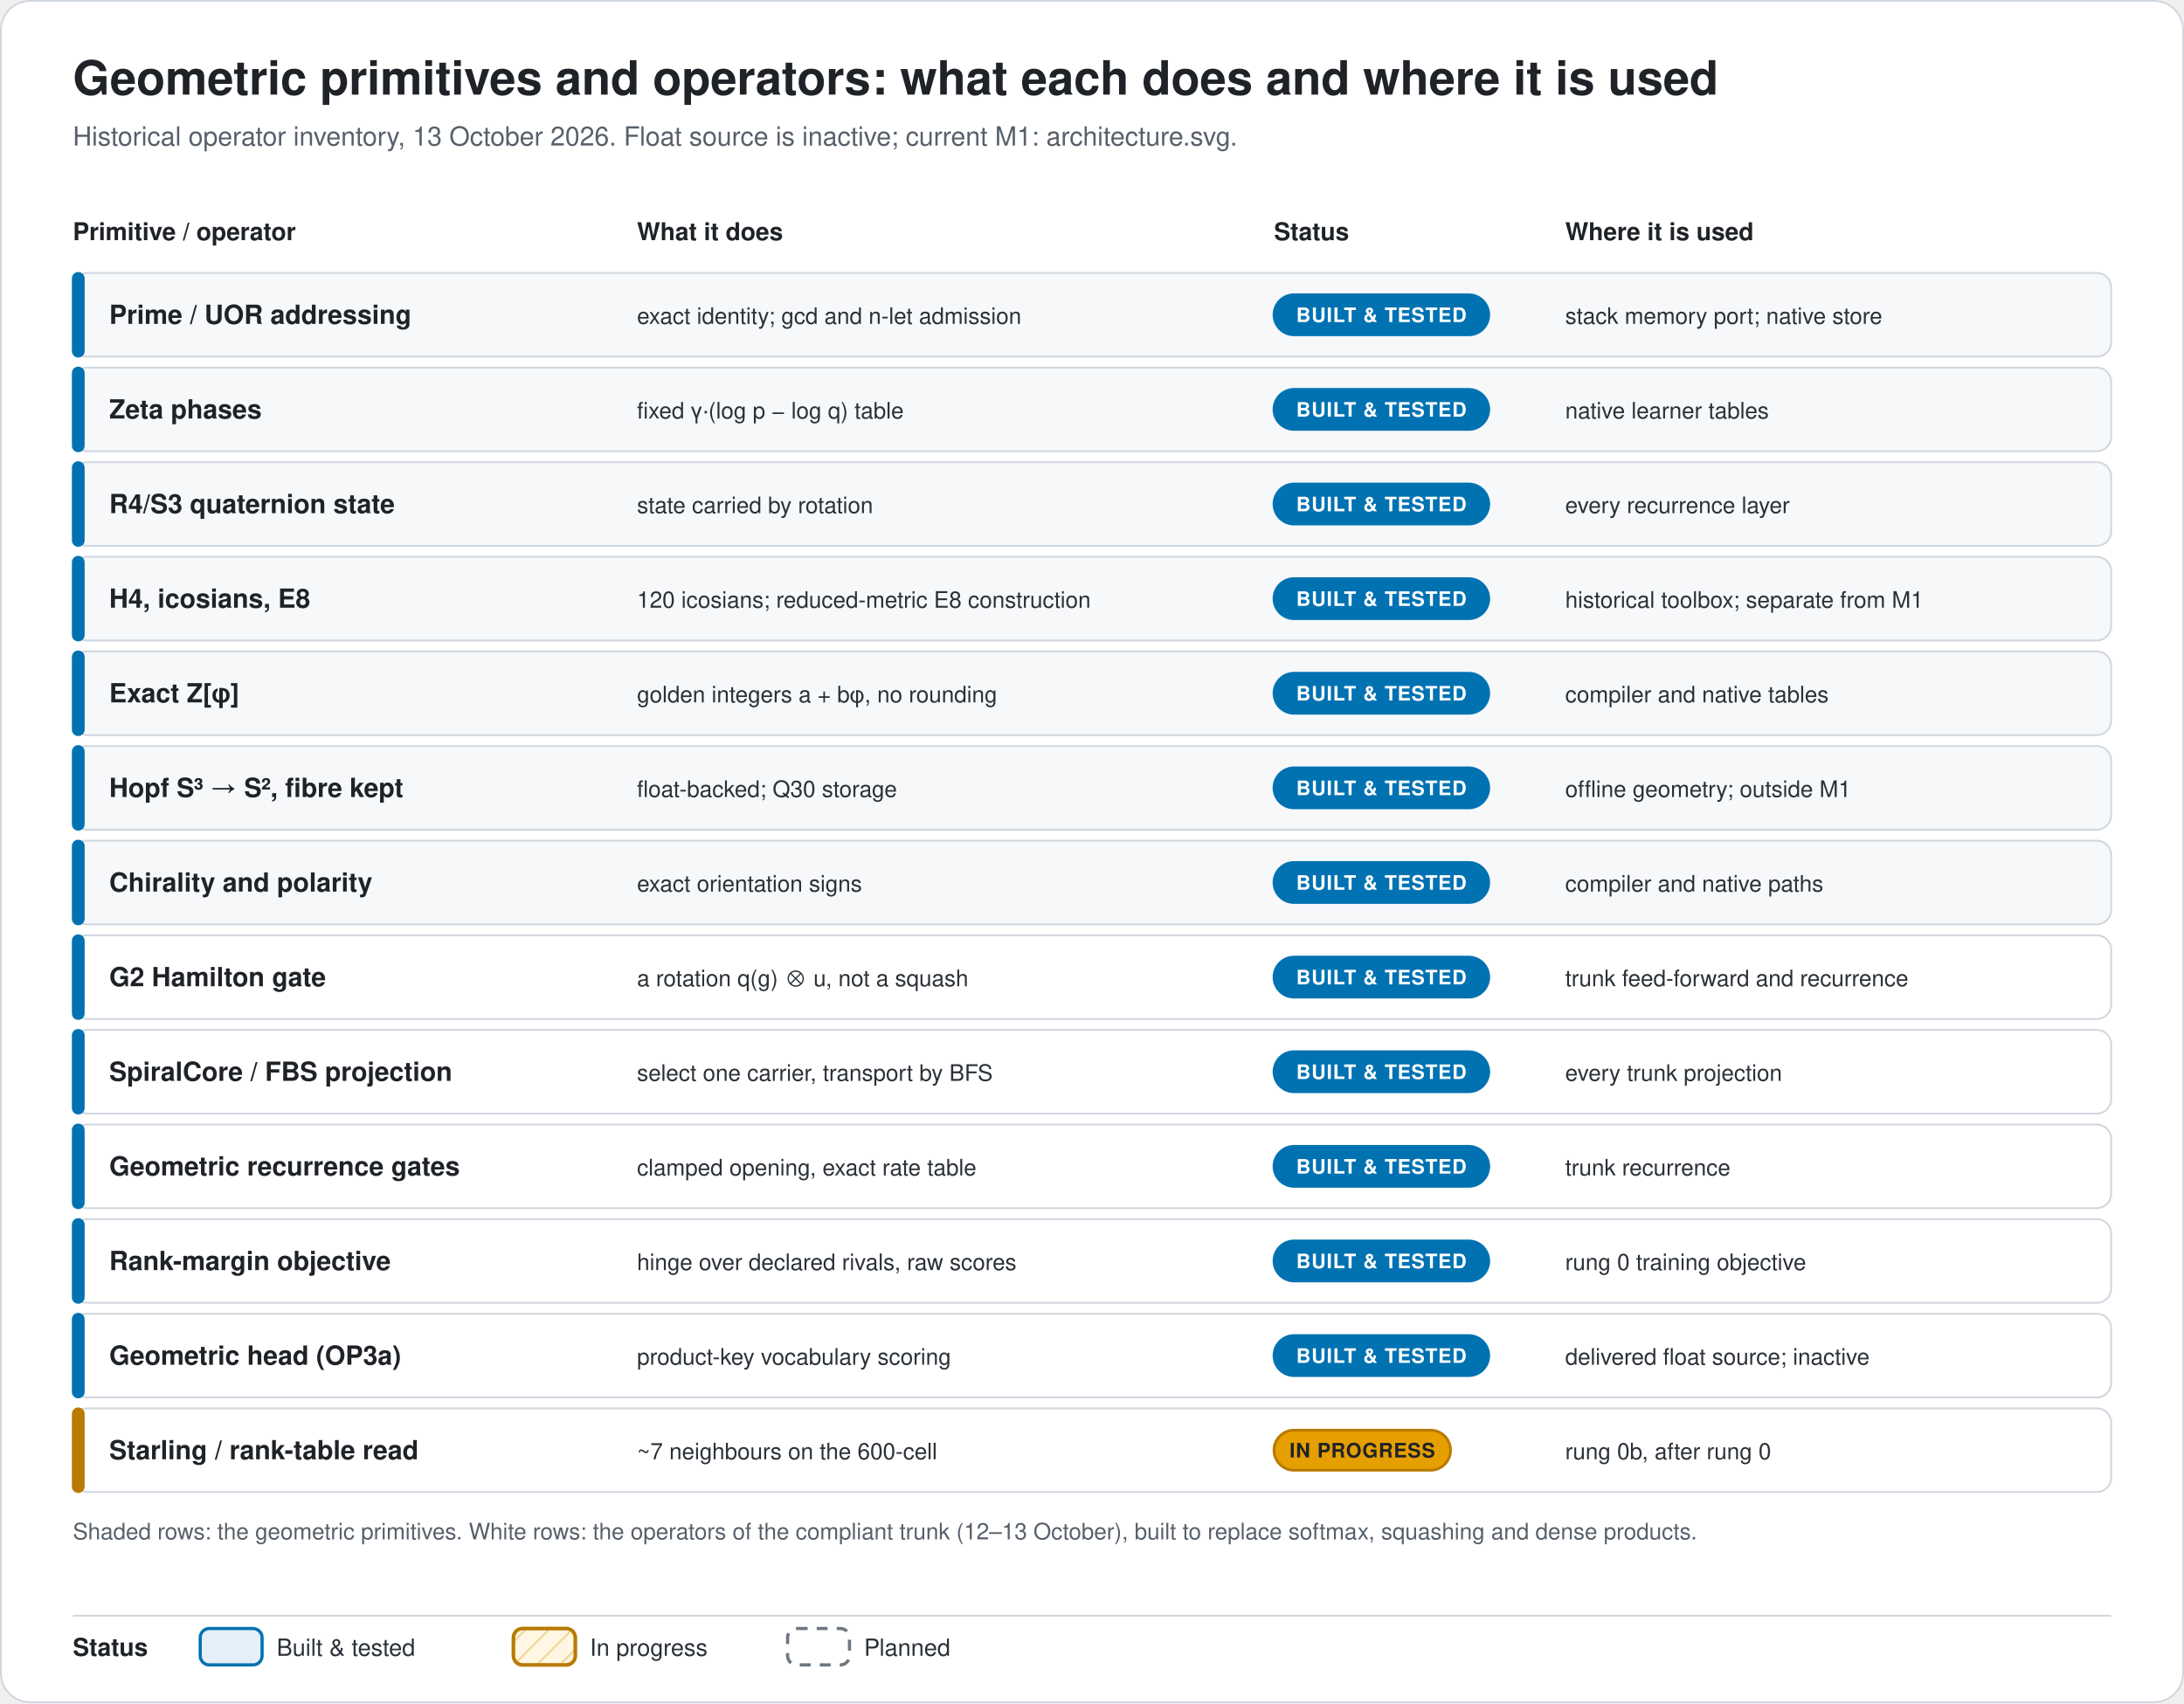
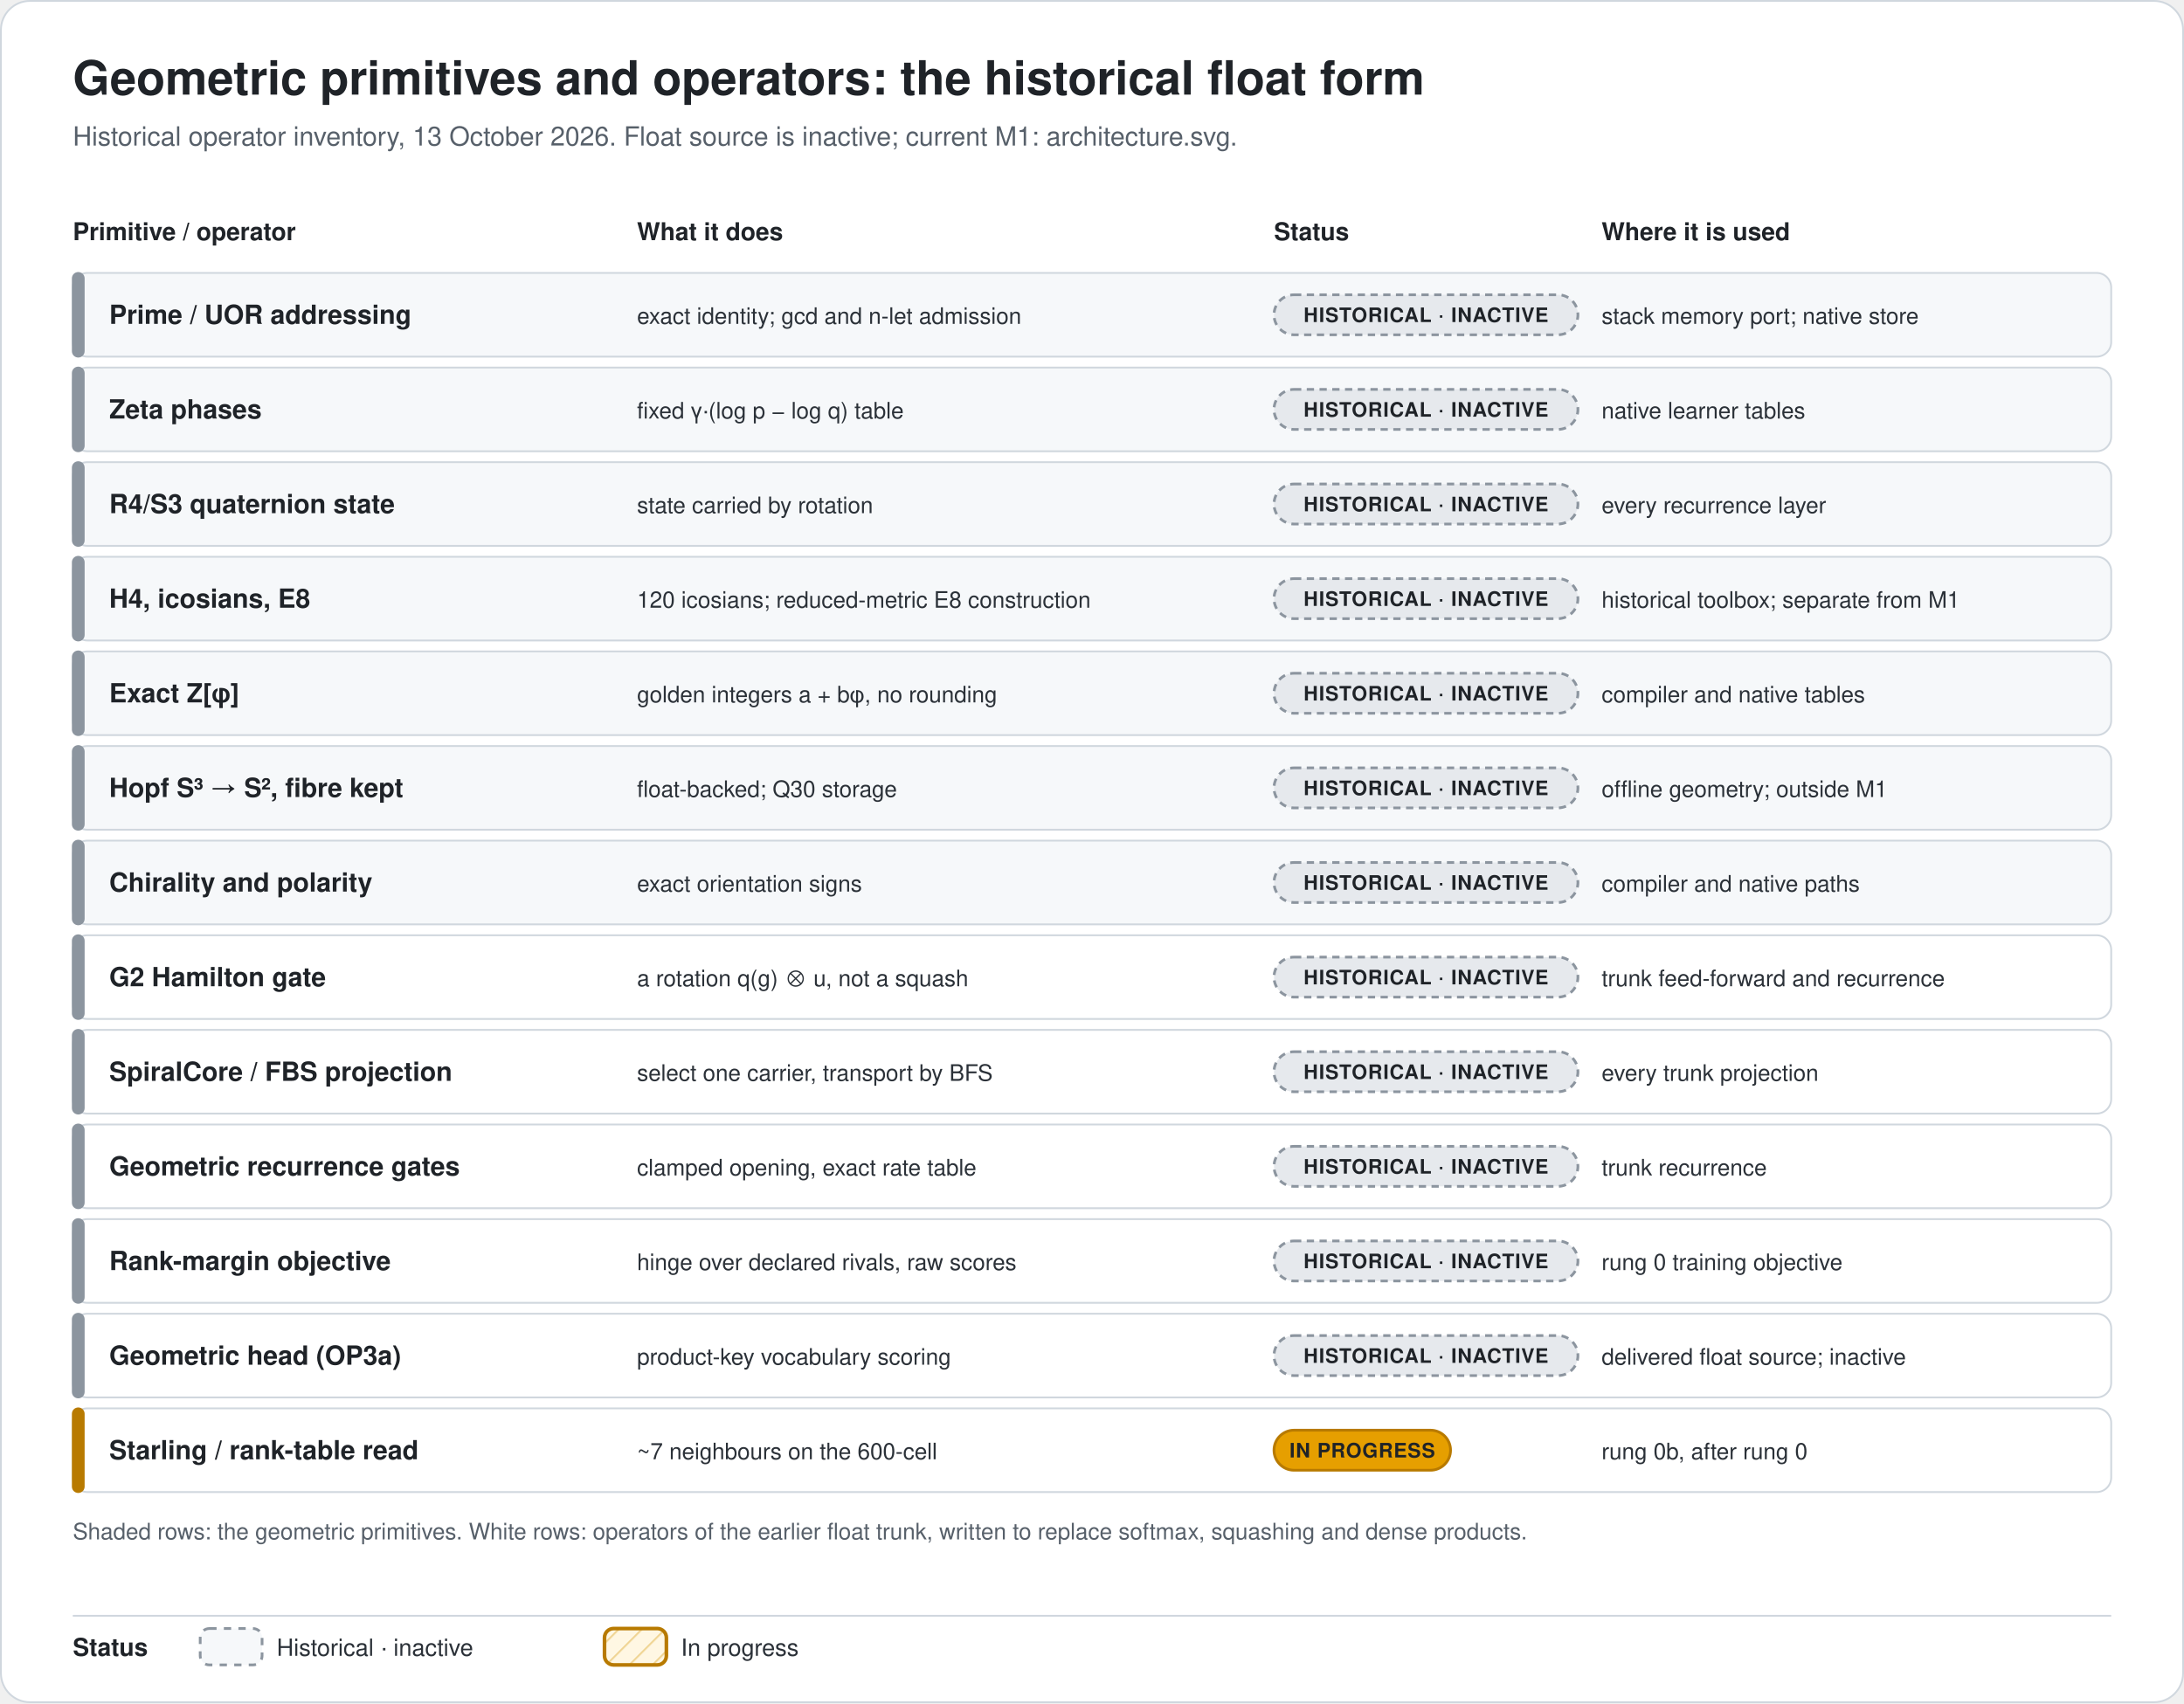
<svg xmlns="http://www.w3.org/2000/svg" viewBox="0 0 1200 936" width="1200" height="936" role="img" aria-labelledby="t d" font-family="-apple-system, BlinkMacSystemFont, 'Segoe UI', Helvetica, Arial, sans-serif">
  <defs>
    <marker id="ah" viewBox="0 0 10 10" refX="9" refY="5" markerWidth="8" markerHeight="8" orient="auto-start-reverse">
      <path d="M0,0 L10,5 L0,10 z" fill="#424A53" />
    </marker>
    <pattern id="hP" width="9" height="9" patternUnits="userSpaceOnUse" patternTransform="rotate(45)">
      <rect width="9" height="9" fill="#FFF7E3" />
      <line x1="0" y1="0" x2="0" y2="9" stroke="#F1D79A" stroke-width="2.2" />
    </pattern>
    <pattern id="hF" width="8" height="8" patternUnits="userSpaceOnUse">
      <rect width="8" height="8" fill="#F0F2F4" />
      <path d="M0,0 L8,8 M8,0 L0,8" stroke="#D3D8DD" stroke-width="1" />
    </pattern>
  </defs>
  <rect x="0.5" y="0.5" width="1199" height="935" rx="16" fill="#FFFFFF" stroke="#D0D7DE" stroke-width="1" />
-   <text x="40" y="52" font-size="26" font-weight="700" fill="#1F2328" text-anchor="start">Geometric primitives and operators: what each does and where it is used</text>
+   <text x="40" y="52" font-size="26" font-weight="700" fill="#1F2328" text-anchor="start">Geometric primitives and operators: the historical float form</text>
  <text x="40" y="80" font-size="14.5" font-weight="400" fill="#57606A" text-anchor="start">Historical operator inventory, 13 October 2026. Float source is inactive; current M1: architecture.svg.</text>
  <text x="40" y="132" font-size="13.5" font-weight="700" fill="#1F2328" text-anchor="start">Primitive / operator</text>
  <text x="350" y="132" font-size="13.5" font-weight="700" fill="#1F2328" text-anchor="start">What it does</text>
  <text x="700" y="132" font-size="13.5" font-weight="700" fill="#1F2328" text-anchor="start">Status</text>
-   <text x="860" y="132" font-size="13.5" font-weight="700" fill="#1F2328" text-anchor="start">Where it is used</text>
+   <text x="880" y="132" font-size="13.5" font-weight="700" fill="#1F2328" text-anchor="start">Where it is used</text>
  <rect x="40" y="150" width="1120" height="46" rx="8" fill="#F6F8FA" stroke="#D0D7DE" stroke-width="1" />
-   <rect x="40" y="150" width="6" height="46" rx="3" fill="#0072B2" stroke="#0072B2" stroke-width="1" />
+   <rect x="40" y="150" width="6" height="46" rx="3" fill="#8C959F" stroke="#8C959F" stroke-width="1" />
  <text x="60" y="178" font-size="14.5" font-weight="700" fill="#1F2328" text-anchor="start">Prime / UOR addressing</text>
  <text x="350" y="178" font-size="12.5" font-weight="400" fill="#2B3138" text-anchor="start">exact identity; gcd and n-let admission</text>
-   <rect x="700" y="162" width="118" height="22" rx="11" fill="#0072B2" stroke="#0072B2" stroke-width="1.5" />
-   <text x="759" y="177" font-size="11" font-weight="700" fill="#FFFFFF" text-anchor="middle" letter-spacing="0.4">BUILT &amp; TESTED</text>
-   <text x="860" y="178" font-size="12.5" font-weight="400" fill="#2B3138" text-anchor="start">stack memory port; native store</text>
+   <rect x="700" y="162" width="167" height="22" rx="11" fill="#E6E9ED" stroke="#8C959F" stroke-width="1.5" stroke-dasharray="4 3" />
+   <text x="783.5" y="177" font-size="11" font-weight="700" fill="#1F2328" text-anchor="middle" letter-spacing="0.4">HISTORICAL · INACTIVE</text>
+   <text x="880" y="178" font-size="12.5" font-weight="400" fill="#2B3138" text-anchor="start">stack memory port; native store</text>
  <rect x="40" y="202" width="1120" height="46" rx="8" fill="#F6F8FA" stroke="#D0D7DE" stroke-width="1" />
-   <rect x="40" y="202" width="6" height="46" rx="3" fill="#0072B2" stroke="#0072B2" stroke-width="1" />
+   <rect x="40" y="202" width="6" height="46" rx="3" fill="#8C959F" stroke="#8C959F" stroke-width="1" />
  <text x="60" y="230" font-size="14.5" font-weight="700" fill="#1F2328" text-anchor="start">Zeta phases</text>
  <text x="350" y="230" font-size="12.5" font-weight="400" fill="#2B3138" text-anchor="start">fixed γ·(log p − log q) table</text>
-   <rect x="700" y="214" width="118" height="22" rx="11" fill="#0072B2" stroke="#0072B2" stroke-width="1.5" />
-   <text x="759" y="229" font-size="11" font-weight="700" fill="#FFFFFF" text-anchor="middle" letter-spacing="0.4">BUILT &amp; TESTED</text>
-   <text x="860" y="230" font-size="12.5" font-weight="400" fill="#2B3138" text-anchor="start">native learner tables</text>
+   <rect x="700" y="214" width="167" height="22" rx="11" fill="#E6E9ED" stroke="#8C959F" stroke-width="1.5" stroke-dasharray="4 3" />
+   <text x="783.5" y="229" font-size="11" font-weight="700" fill="#1F2328" text-anchor="middle" letter-spacing="0.4">HISTORICAL · INACTIVE</text>
+   <text x="880" y="230" font-size="12.5" font-weight="400" fill="#2B3138" text-anchor="start">native learner tables</text>
  <rect x="40" y="254" width="1120" height="46" rx="8" fill="#F6F8FA" stroke="#D0D7DE" stroke-width="1" />
-   <rect x="40" y="254" width="6" height="46" rx="3" fill="#0072B2" stroke="#0072B2" stroke-width="1" />
+   <rect x="40" y="254" width="6" height="46" rx="3" fill="#8C959F" stroke="#8C959F" stroke-width="1" />
  <text x="60" y="282" font-size="14.5" font-weight="700" fill="#1F2328" text-anchor="start">R4/S3 quaternion state</text>
  <text x="350" y="282" font-size="12.5" font-weight="400" fill="#2B3138" text-anchor="start">state carried by rotation</text>
-   <rect x="700" y="266" width="118" height="22" rx="11" fill="#0072B2" stroke="#0072B2" stroke-width="1.5" />
-   <text x="759" y="281" font-size="11" font-weight="700" fill="#FFFFFF" text-anchor="middle" letter-spacing="0.4">BUILT &amp; TESTED</text>
-   <text x="860" y="282" font-size="12.5" font-weight="400" fill="#2B3138" text-anchor="start">every recurrence layer</text>
+   <rect x="700" y="266" width="167" height="22" rx="11" fill="#E6E9ED" stroke="#8C959F" stroke-width="1.5" stroke-dasharray="4 3" />
+   <text x="783.5" y="281" font-size="11" font-weight="700" fill="#1F2328" text-anchor="middle" letter-spacing="0.4">HISTORICAL · INACTIVE</text>
+   <text x="880" y="282" font-size="12.5" font-weight="400" fill="#2B3138" text-anchor="start">every recurrence layer</text>
  <rect x="40" y="306" width="1120" height="46" rx="8" fill="#F6F8FA" stroke="#D0D7DE" stroke-width="1" />
-   <rect x="40" y="306" width="6" height="46" rx="3" fill="#0072B2" stroke="#0072B2" stroke-width="1" />
+   <rect x="40" y="306" width="6" height="46" rx="3" fill="#8C959F" stroke="#8C959F" stroke-width="1" />
  <text x="60" y="334" font-size="14.5" font-weight="700" fill="#1F2328" text-anchor="start">H4, icosians, E8</text>
  <text x="350" y="334" font-size="12.5" font-weight="400" fill="#2B3138" text-anchor="start">120 icosians; reduced-metric E8 construction</text>
-   <rect x="700" y="318" width="118" height="22" rx="11" fill="#0072B2" stroke="#0072B2" stroke-width="1.5" />
-   <text x="759" y="333" font-size="11" font-weight="700" fill="#FFFFFF" text-anchor="middle" letter-spacing="0.4">BUILT &amp; TESTED</text>
-   <text x="860" y="334" font-size="12.5" font-weight="400" fill="#2B3138" text-anchor="start">historical toolbox; separate from M1</text>
+   <rect x="700" y="318" width="167" height="22" rx="11" fill="#E6E9ED" stroke="#8C959F" stroke-width="1.5" stroke-dasharray="4 3" />
+   <text x="783.5" y="333" font-size="11" font-weight="700" fill="#1F2328" text-anchor="middle" letter-spacing="0.4">HISTORICAL · INACTIVE</text>
+   <text x="880" y="334" font-size="12.5" font-weight="400" fill="#2B3138" text-anchor="start">historical toolbox; separate from M1</text>
  <rect x="40" y="358" width="1120" height="46" rx="8" fill="#F6F8FA" stroke="#D0D7DE" stroke-width="1" />
-   <rect x="40" y="358" width="6" height="46" rx="3" fill="#0072B2" stroke="#0072B2" stroke-width="1" />
+   <rect x="40" y="358" width="6" height="46" rx="3" fill="#8C959F" stroke="#8C959F" stroke-width="1" />
  <text x="60" y="386" font-size="14.5" font-weight="700" fill="#1F2328" text-anchor="start">Exact Z[φ]</text>
  <text x="350" y="386" font-size="12.5" font-weight="400" fill="#2B3138" text-anchor="start">golden integers a + bφ, no rounding</text>
-   <rect x="700" y="370" width="118" height="22" rx="11" fill="#0072B2" stroke="#0072B2" stroke-width="1.5" />
-   <text x="759" y="385" font-size="11" font-weight="700" fill="#FFFFFF" text-anchor="middle" letter-spacing="0.4">BUILT &amp; TESTED</text>
-   <text x="860" y="386" font-size="12.5" font-weight="400" fill="#2B3138" text-anchor="start">compiler and native tables</text>
+   <rect x="700" y="370" width="167" height="22" rx="11" fill="#E6E9ED" stroke="#8C959F" stroke-width="1.5" stroke-dasharray="4 3" />
+   <text x="783.5" y="385" font-size="11" font-weight="700" fill="#1F2328" text-anchor="middle" letter-spacing="0.4">HISTORICAL · INACTIVE</text>
+   <text x="880" y="386" font-size="12.5" font-weight="400" fill="#2B3138" text-anchor="start">compiler and native tables</text>
  <rect x="40" y="410" width="1120" height="46" rx="8" fill="#F6F8FA" stroke="#D0D7DE" stroke-width="1" />
-   <rect x="40" y="410" width="6" height="46" rx="3" fill="#0072B2" stroke="#0072B2" stroke-width="1" />
+   <rect x="40" y="410" width="6" height="46" rx="3" fill="#8C959F" stroke="#8C959F" stroke-width="1" />
  <text x="60" y="438" font-size="14.5" font-weight="700" fill="#1F2328" text-anchor="start">Hopf S³ → S², fibre kept</text>
  <text x="350" y="438" font-size="12.5" font-weight="400" fill="#2B3138" text-anchor="start">float-backed; Q30 storage</text>
-   <rect x="700" y="422" width="118" height="22" rx="11" fill="#0072B2" stroke="#0072B2" stroke-width="1.5" />
-   <text x="759" y="437" font-size="11" font-weight="700" fill="#FFFFFF" text-anchor="middle" letter-spacing="0.4">BUILT &amp; TESTED</text>
-   <text x="860" y="438" font-size="12.5" font-weight="400" fill="#2B3138" text-anchor="start">offline geometry; outside M1</text>
+   <rect x="700" y="422" width="167" height="22" rx="11" fill="#E6E9ED" stroke="#8C959F" stroke-width="1.5" stroke-dasharray="4 3" />
+   <text x="783.5" y="437" font-size="11" font-weight="700" fill="#1F2328" text-anchor="middle" letter-spacing="0.4">HISTORICAL · INACTIVE</text>
+   <text x="880" y="438" font-size="12.5" font-weight="400" fill="#2B3138" text-anchor="start">offline geometry; outside M1</text>
  <rect x="40" y="462" width="1120" height="46" rx="8" fill="#F6F8FA" stroke="#D0D7DE" stroke-width="1" />
-   <rect x="40" y="462" width="6" height="46" rx="3" fill="#0072B2" stroke="#0072B2" stroke-width="1" />
+   <rect x="40" y="462" width="6" height="46" rx="3" fill="#8C959F" stroke="#8C959F" stroke-width="1" />
  <text x="60" y="490" font-size="14.5" font-weight="700" fill="#1F2328" text-anchor="start">Chirality and polarity</text>
  <text x="350" y="490" font-size="12.5" font-weight="400" fill="#2B3138" text-anchor="start">exact orientation signs</text>
-   <rect x="700" y="474" width="118" height="22" rx="11" fill="#0072B2" stroke="#0072B2" stroke-width="1.5" />
-   <text x="759" y="489" font-size="11" font-weight="700" fill="#FFFFFF" text-anchor="middle" letter-spacing="0.4">BUILT &amp; TESTED</text>
-   <text x="860" y="490" font-size="12.5" font-weight="400" fill="#2B3138" text-anchor="start">compiler and native paths</text>
+   <rect x="700" y="474" width="167" height="22" rx="11" fill="#E6E9ED" stroke="#8C959F" stroke-width="1.5" stroke-dasharray="4 3" />
+   <text x="783.5" y="489" font-size="11" font-weight="700" fill="#1F2328" text-anchor="middle" letter-spacing="0.4">HISTORICAL · INACTIVE</text>
+   <text x="880" y="490" font-size="12.5" font-weight="400" fill="#2B3138" text-anchor="start">compiler and native paths</text>
  <rect x="40" y="514" width="1120" height="46" rx="8" fill="#FFFFFF" stroke="#D0D7DE" stroke-width="1" />
-   <rect x="40" y="514" width="6" height="46" rx="3" fill="#0072B2" stroke="#0072B2" stroke-width="1" />
+   <rect x="40" y="514" width="6" height="46" rx="3" fill="#8C959F" stroke="#8C959F" stroke-width="1" />
  <text x="60" y="542" font-size="14.5" font-weight="700" fill="#1F2328" text-anchor="start">G2 Hamilton gate</text>
  <text x="350" y="542" font-size="12.5" font-weight="400" fill="#2B3138" text-anchor="start">a rotation q(g) ⊗ u, not a squash</text>
-   <rect x="700" y="526" width="118" height="22" rx="11" fill="#0072B2" stroke="#0072B2" stroke-width="1.5" />
-   <text x="759" y="541" font-size="11" font-weight="700" fill="#FFFFFF" text-anchor="middle" letter-spacing="0.4">BUILT &amp; TESTED</text>
-   <text x="860" y="542" font-size="12.5" font-weight="400" fill="#2B3138" text-anchor="start">trunk feed-forward and recurrence</text>
+   <rect x="700" y="526" width="167" height="22" rx="11" fill="#E6E9ED" stroke="#8C959F" stroke-width="1.5" stroke-dasharray="4 3" />
+   <text x="783.5" y="541" font-size="11" font-weight="700" fill="#1F2328" text-anchor="middle" letter-spacing="0.4">HISTORICAL · INACTIVE</text>
+   <text x="880" y="542" font-size="12.5" font-weight="400" fill="#2B3138" text-anchor="start">trunk feed-forward and recurrence</text>
  <rect x="40" y="566" width="1120" height="46" rx="8" fill="#FFFFFF" stroke="#D0D7DE" stroke-width="1" />
-   <rect x="40" y="566" width="6" height="46" rx="3" fill="#0072B2" stroke="#0072B2" stroke-width="1" />
+   <rect x="40" y="566" width="6" height="46" rx="3" fill="#8C959F" stroke="#8C959F" stroke-width="1" />
  <text x="60" y="594" font-size="14.5" font-weight="700" fill="#1F2328" text-anchor="start">SpiralCore / FBS projection</text>
  <text x="350" y="594" font-size="12.5" font-weight="400" fill="#2B3138" text-anchor="start">select one carrier, transport by BFS</text>
-   <rect x="700" y="578" width="118" height="22" rx="11" fill="#0072B2" stroke="#0072B2" stroke-width="1.5" />
-   <text x="759" y="593" font-size="11" font-weight="700" fill="#FFFFFF" text-anchor="middle" letter-spacing="0.4">BUILT &amp; TESTED</text>
-   <text x="860" y="594" font-size="12.5" font-weight="400" fill="#2B3138" text-anchor="start">every trunk projection</text>
+   <rect x="700" y="578" width="167" height="22" rx="11" fill="#E6E9ED" stroke="#8C959F" stroke-width="1.5" stroke-dasharray="4 3" />
+   <text x="783.5" y="593" font-size="11" font-weight="700" fill="#1F2328" text-anchor="middle" letter-spacing="0.4">HISTORICAL · INACTIVE</text>
+   <text x="880" y="594" font-size="12.5" font-weight="400" fill="#2B3138" text-anchor="start">every trunk projection</text>
  <rect x="40" y="618" width="1120" height="46" rx="8" fill="#FFFFFF" stroke="#D0D7DE" stroke-width="1" />
-   <rect x="40" y="618" width="6" height="46" rx="3" fill="#0072B2" stroke="#0072B2" stroke-width="1" />
+   <rect x="40" y="618" width="6" height="46" rx="3" fill="#8C959F" stroke="#8C959F" stroke-width="1" />
  <text x="60" y="646" font-size="14.5" font-weight="700" fill="#1F2328" text-anchor="start">Geometric recurrence gates</text>
  <text x="350" y="646" font-size="12.5" font-weight="400" fill="#2B3138" text-anchor="start">clamped opening, exact rate table</text>
-   <rect x="700" y="630" width="118" height="22" rx="11" fill="#0072B2" stroke="#0072B2" stroke-width="1.5" />
-   <text x="759" y="645" font-size="11" font-weight="700" fill="#FFFFFF" text-anchor="middle" letter-spacing="0.4">BUILT &amp; TESTED</text>
-   <text x="860" y="646" font-size="12.5" font-weight="400" fill="#2B3138" text-anchor="start">trunk recurrence</text>
+   <rect x="700" y="630" width="167" height="22" rx="11" fill="#E6E9ED" stroke="#8C959F" stroke-width="1.5" stroke-dasharray="4 3" />
+   <text x="783.5" y="645" font-size="11" font-weight="700" fill="#1F2328" text-anchor="middle" letter-spacing="0.4">HISTORICAL · INACTIVE</text>
+   <text x="880" y="646" font-size="12.5" font-weight="400" fill="#2B3138" text-anchor="start">trunk recurrence</text>
  <rect x="40" y="670" width="1120" height="46" rx="8" fill="#FFFFFF" stroke="#D0D7DE" stroke-width="1" />
-   <rect x="40" y="670" width="6" height="46" rx="3" fill="#0072B2" stroke="#0072B2" stroke-width="1" />
+   <rect x="40" y="670" width="6" height="46" rx="3" fill="#8C959F" stroke="#8C959F" stroke-width="1" />
  <text x="60" y="698" font-size="14.5" font-weight="700" fill="#1F2328" text-anchor="start">Rank-margin objective</text>
  <text x="350" y="698" font-size="12.5" font-weight="400" fill="#2B3138" text-anchor="start">hinge over declared rivals, raw scores</text>
-   <rect x="700" y="682" width="118" height="22" rx="11" fill="#0072B2" stroke="#0072B2" stroke-width="1.5" />
-   <text x="759" y="697" font-size="11" font-weight="700" fill="#FFFFFF" text-anchor="middle" letter-spacing="0.4">BUILT &amp; TESTED</text>
-   <text x="860" y="698" font-size="12.5" font-weight="400" fill="#2B3138" text-anchor="start">rung 0 training objective</text>
+   <rect x="700" y="682" width="167" height="22" rx="11" fill="#E6E9ED" stroke="#8C959F" stroke-width="1.5" stroke-dasharray="4 3" />
+   <text x="783.5" y="697" font-size="11" font-weight="700" fill="#1F2328" text-anchor="middle" letter-spacing="0.4">HISTORICAL · INACTIVE</text>
+   <text x="880" y="698" font-size="12.5" font-weight="400" fill="#2B3138" text-anchor="start">rung 0 training objective</text>
  <rect x="40" y="722" width="1120" height="46" rx="8" fill="#FFFFFF" stroke="#D0D7DE" stroke-width="1" />
-   <rect x="40" y="722" width="6" height="46" rx="3" fill="#0072B2" stroke="#0072B2" stroke-width="1" />
+   <rect x="40" y="722" width="6" height="46" rx="3" fill="#8C959F" stroke="#8C959F" stroke-width="1" />
  <text x="60" y="750" font-size="14.5" font-weight="700" fill="#1F2328" text-anchor="start">Geometric head (OP3a)</text>
  <text x="350" y="750" font-size="12.5" font-weight="400" fill="#2B3138" text-anchor="start">product-key vocabulary scoring</text>
-   <rect x="700" y="734" width="118" height="22" rx="11" fill="#0072B2" stroke="#0072B2" stroke-width="1.5" />
-   <text x="759" y="749" font-size="11" font-weight="700" fill="#FFFFFF" text-anchor="middle" letter-spacing="0.4">BUILT &amp; TESTED</text>
-   <text x="860" y="750" font-size="12.5" font-weight="400" fill="#2B3138" text-anchor="start">delivered float source; inactive</text>
+   <rect x="700" y="734" width="167" height="22" rx="11" fill="#E6E9ED" stroke="#8C959F" stroke-width="1.5" stroke-dasharray="4 3" />
+   <text x="783.5" y="749" font-size="11" font-weight="700" fill="#1F2328" text-anchor="middle" letter-spacing="0.4">HISTORICAL · INACTIVE</text>
+   <text x="880" y="750" font-size="12.5" font-weight="400" fill="#2B3138" text-anchor="start">delivered float source; inactive</text>
  <rect x="40" y="774" width="1120" height="46" rx="8" fill="#FFFFFF" stroke="#D0D7DE" stroke-width="1" />
  <rect x="40" y="774" width="6" height="46" rx="3" fill="#B87A00" stroke="#B87A00" stroke-width="1" />
  <text x="60" y="802" font-size="14.5" font-weight="700" fill="#1F2328" text-anchor="start">Starling / rank-table read</text>
  <text x="350" y="802" font-size="12.5" font-weight="400" fill="#2B3138" text-anchor="start">~7 neighbours on the 600-cell</text>
  <rect x="700" y="786" width="97" height="22" rx="11" fill="#E69F00" stroke="#B87A00" stroke-width="1.5" />
  <text x="748.5" y="801" font-size="11" font-weight="700" fill="#1F2328" text-anchor="middle" letter-spacing="0.4">IN PROGRESS</text>
-   <text x="860" y="802" font-size="12.5" font-weight="400" fill="#2B3138" text-anchor="start">rung 0b, after rung 0</text>
-   <text x="40" y="846" font-size="12.5" font-weight="400" fill="#57606A" text-anchor="start">Shaded rows: the geometric primitives. White rows: the operators of the compliant trunk (12–13 October), built to replace softmax, squashing and dense products.</text>
+   <text x="880" y="802" font-size="12.5" font-weight="400" fill="#2B3138" text-anchor="start">rung 0b, after rung 0</text>
+   <text x="40" y="846" font-size="12.5" font-weight="400" fill="#57606A" text-anchor="start">Shaded rows: the geometric primitives. White rows: operators of the earlier float trunk, written to replace softmax, squashing and dense products.</text>
  <path d="M40,888 L1160,888" fill="none" stroke="#D0D7DE" stroke-width="1" />
  <text x="40" y="910" font-size="13.5" font-weight="700" fill="#1F2328" text-anchor="start">Status</text>
-   <rect x="110" y="895" width="34" height="20" rx="5" fill="#E4EFF8" stroke="#0072B2" stroke-width="1.75" />
-   <text x="152" y="910" font-size="13" font-weight="400" fill="#2B3138" text-anchor="start">Built &amp; tested</text>
-   <rect x="282.1" y="895" width="34" height="20" rx="5" fill="url(#hP)" stroke="#B87A00" stroke-width="2" />
-   <text x="324.1" y="910" font-size="13" font-weight="400" fill="#2B3138" text-anchor="start">In progress</text>
-   <rect x="432.75" y="895" width="34" height="20" rx="5" fill="#FFFFFF" stroke="#6E7781" stroke-width="1.75" stroke-dasharray="6 5" />
-   <text x="474.75" y="910" font-size="13" font-weight="400" fill="#2B3138" text-anchor="start">Planned</text>
+   <rect x="110" y="895" width="34" height="20" rx="5" fill="#F6F8FA" stroke="#8C959F" stroke-width="1.5" stroke-dasharray="4 4" />
+   <text x="152" y="910" font-size="13" font-weight="400" fill="#2B3138" text-anchor="start">Historical · inactive</text>
+   <rect x="332.15" y="895" width="34" height="20" rx="5" fill="url(#hP)" stroke="#B87A00" stroke-width="2" />
+   <text x="374.15" y="910" font-size="13" font-weight="400" fill="#2B3138" text-anchor="start">In progress</text>
</svg>
